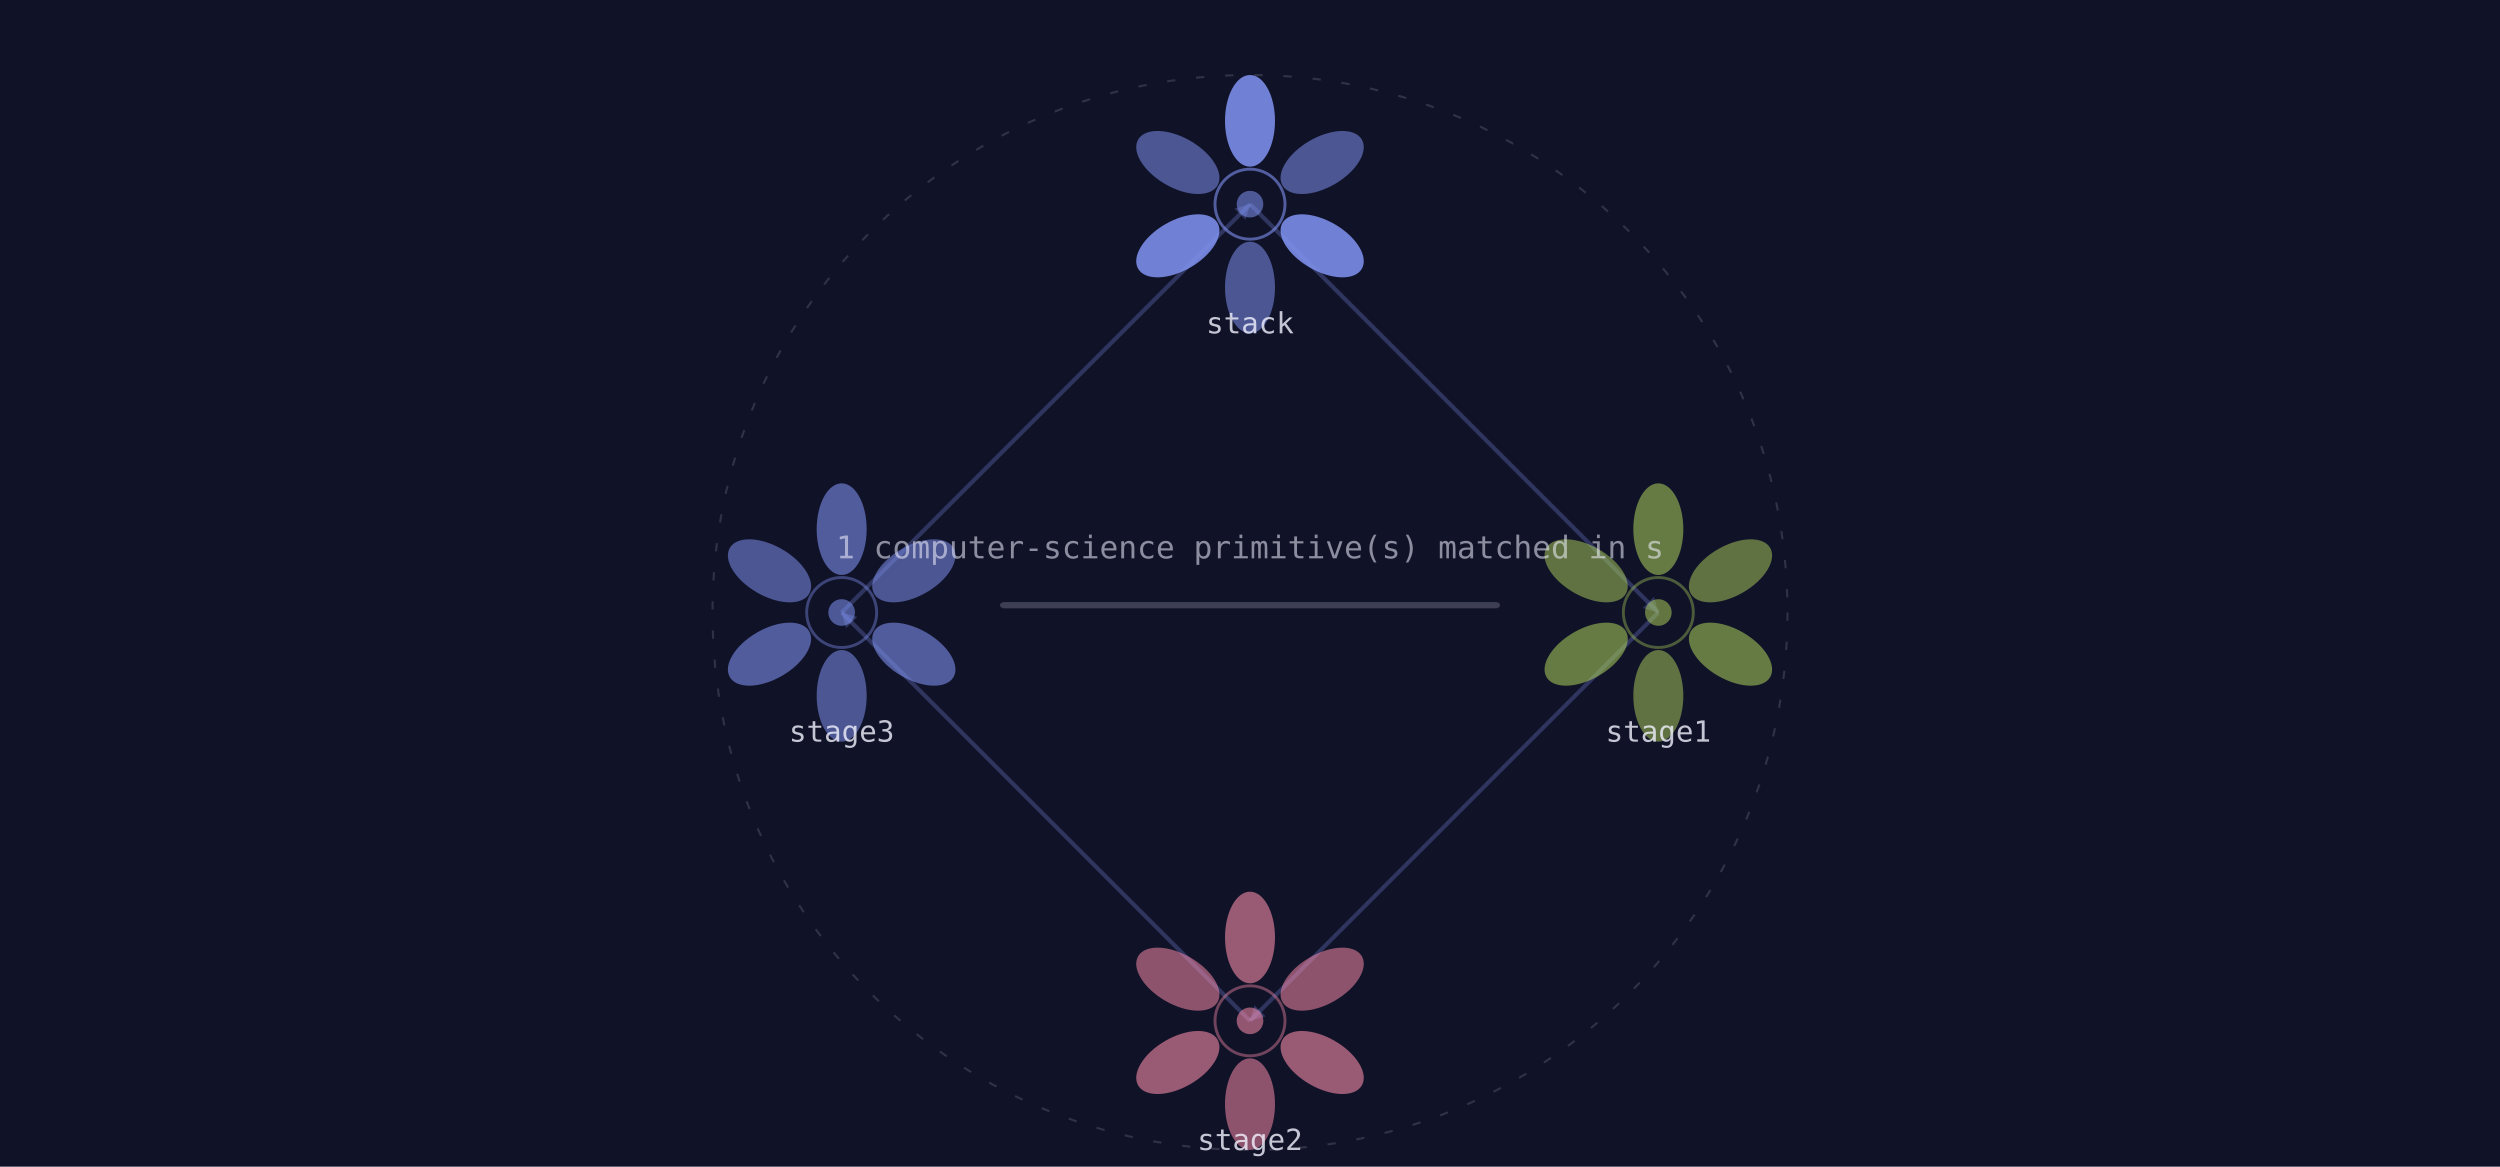
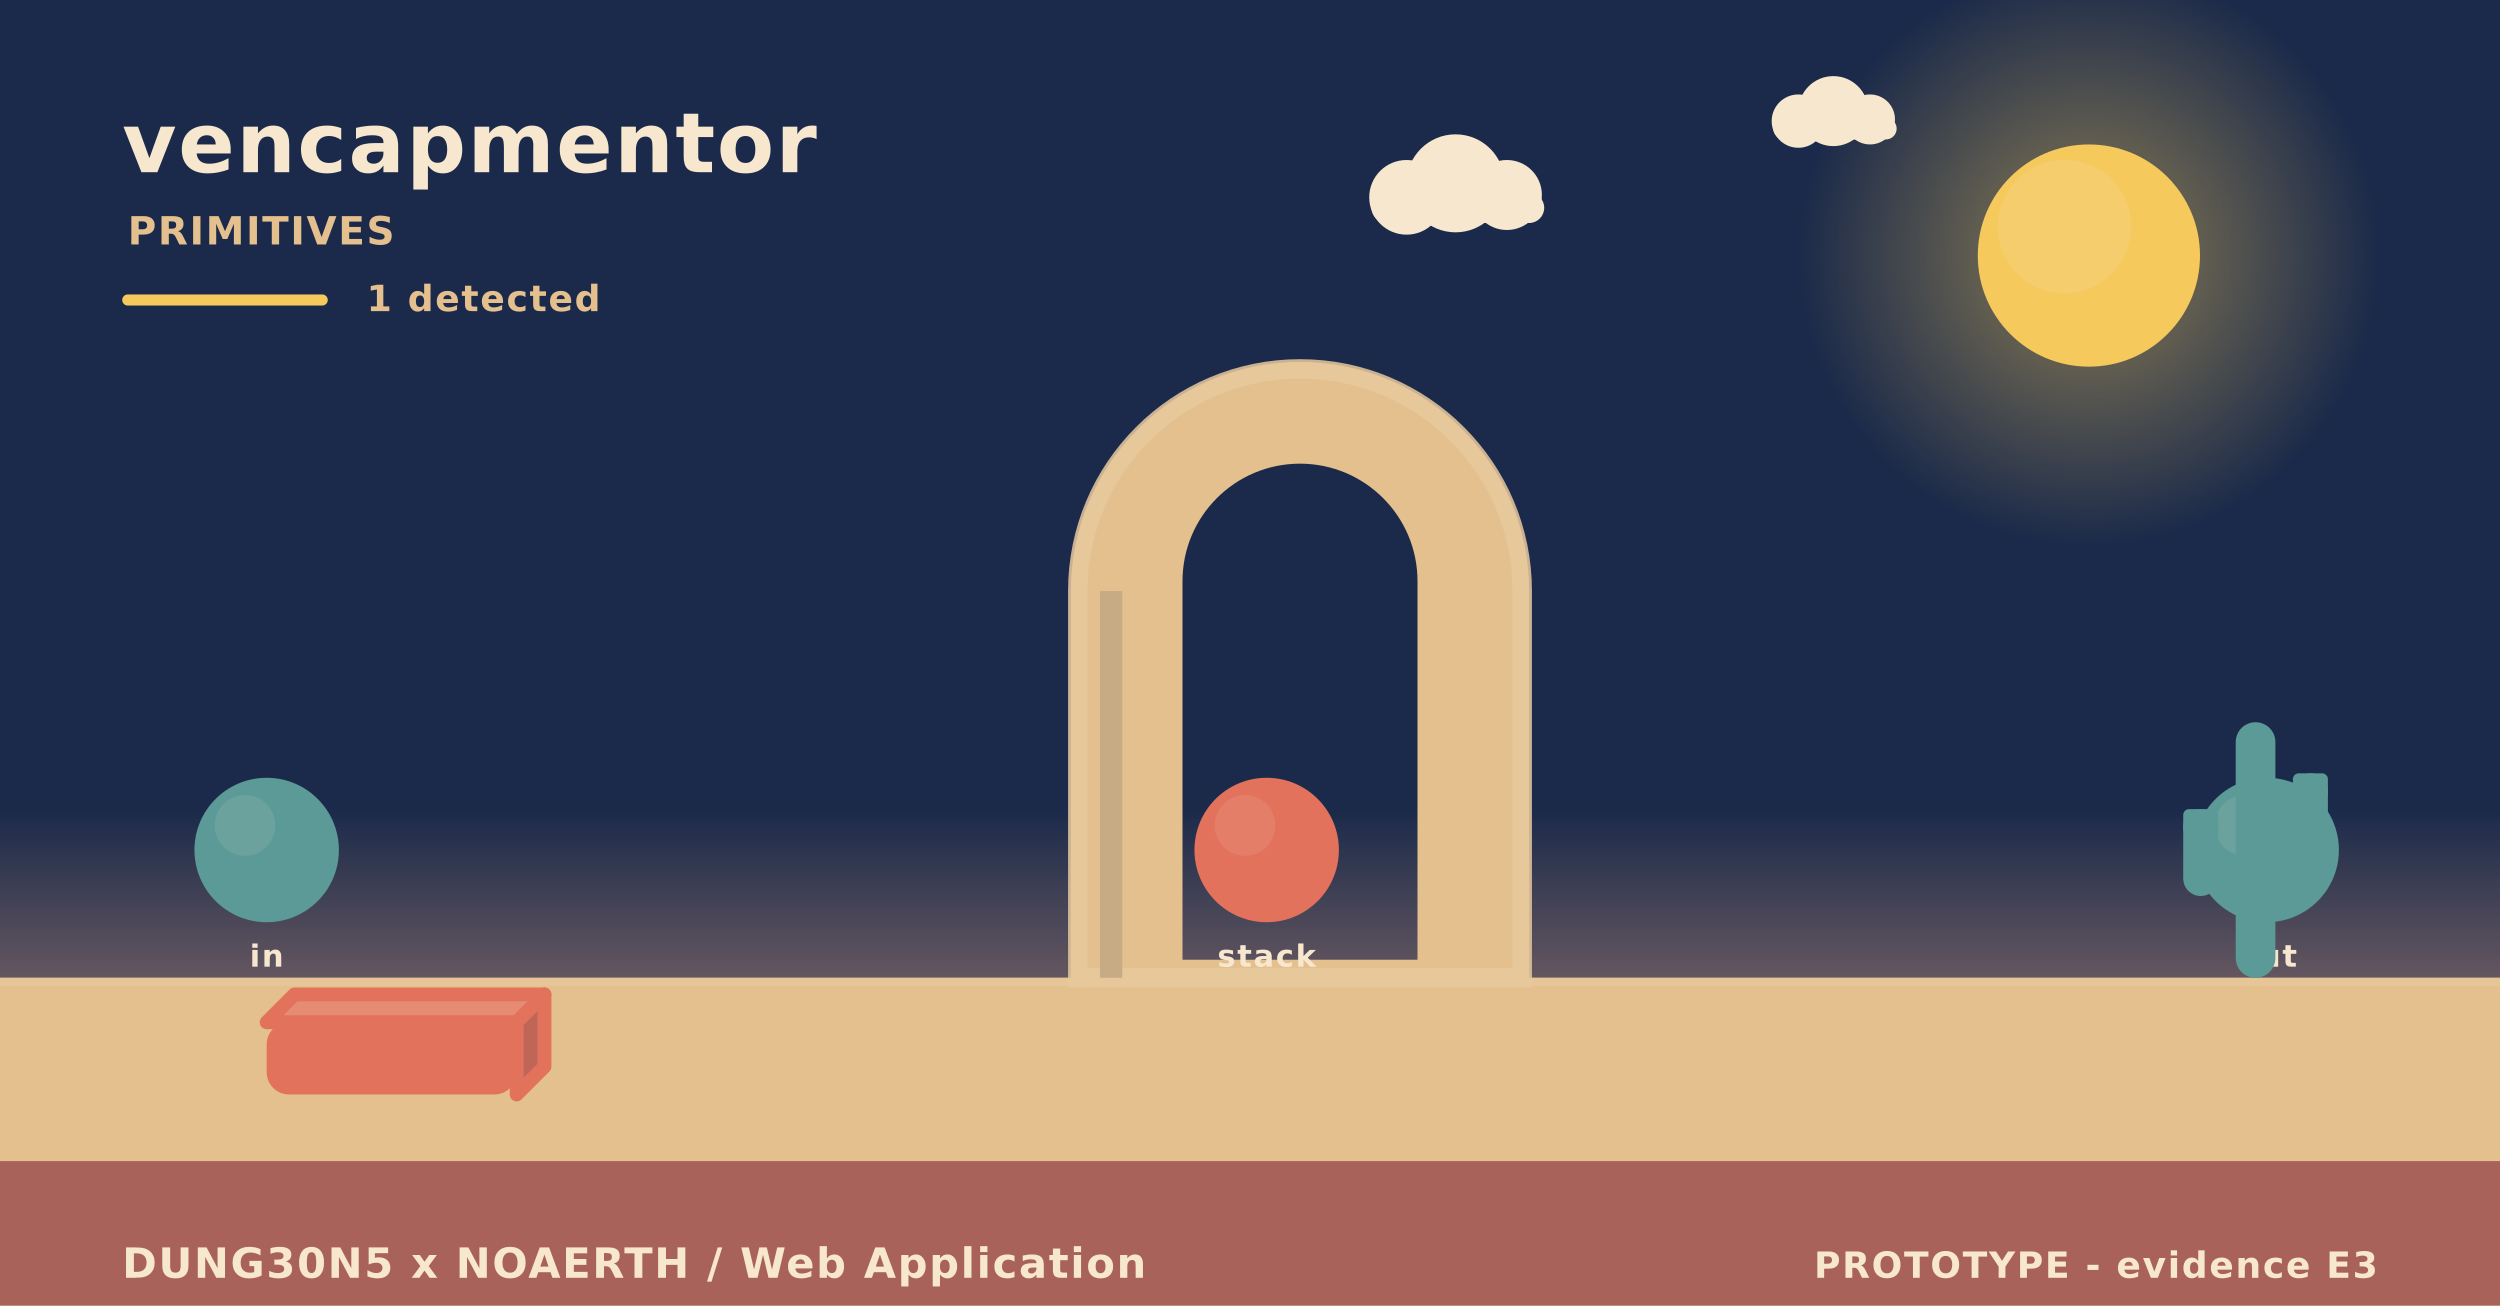
- <svg xmlns="http://www.w3.org/2000/svg" viewBox="0 0 1200 560" width="1200" height="560" role="img" aria-label="vencapmentor state machine">
-   <rect width="1200" height="560" fill="#101228" />
-   <defs>
-     <linearGradient id="gs" x1="0" y1="0" x2="1" y2="1">
-       <stop offset="0%" stop-color="#8093f1" />
-       <stop offset="100%" stop-color="#a7c957" />
-     </linearGradient>
-   </defs>
-   <circle cx="600.00" cy="294.00" r="258.00" fill="none" stroke="rgba(242,242,255,0.140)" stroke-width="1.00" opacity="1.00" stroke-dasharray="4 10" />
-   <line x1="600.00" y1="98.00" x2="796.00" y2="294.00" stroke="rgba(128,147,241,0.500)" stroke-width="2.00" opacity="0.55" />
-   <polygon points="796.00,294.00 793.88,286.50 788.50,291.88" fill="rgba(128,147,241,0.500)" opacity="0.55" />
-   <line x1="796.00" y1="294.00" x2="600.00" y2="490.00" stroke="rgba(128,147,241,0.500)" stroke-width="2.00" opacity="0.55" />
-   <polygon points="600.00,490.00 607.50,487.88 602.12,482.50" fill="rgba(128,147,241,0.500)" opacity="0.55" />
-   <line x1="600.00" y1="490.00" x2="404.00" y2="294.00" stroke="rgba(128,147,241,0.500)" stroke-width="2.00" opacity="0.55" />
-   <polygon points="404.00,294.00 406.12,301.50 411.50,296.12" fill="rgba(128,147,241,0.500)" opacity="0.55" />
-   <line x1="404.00" y1="294.00" x2="600.00" y2="98.00" stroke="rgba(128,147,241,0.500)" stroke-width="2.00" opacity="0.55" />
-   <polygon points="600.00,98.00 592.50,100.12 597.88,105.50" fill="rgba(128,147,241,0.500)" opacity="0.55" />
-   <ellipse cx="600.00" cy="58.00" rx="12.00" ry="22.00" fill="rgba(128,147,241,0.900)" opacity="0.95" transform="rotate(0.0 600.00 58.00)" />
-   <ellipse cx="634.64" cy="78.00" rx="12.00" ry="22.00" fill="rgba(128,147,241,0.550)" opacity="0.95" transform="rotate(60.0 634.64 78.00)" />
-   <ellipse cx="634.64" cy="118.00" rx="12.00" ry="22.00" fill="rgba(128,147,241,0.900)" opacity="0.95" transform="rotate(120.0 634.64 118.00)" />
-   <ellipse cx="600.00" cy="138.00" rx="12.00" ry="22.00" fill="rgba(128,147,241,0.550)" opacity="0.95" transform="rotate(180.0 600.00 138.00)" />
-   <ellipse cx="565.36" cy="118.00" rx="12.00" ry="22.00" fill="rgba(128,147,241,0.900)" opacity="0.95" transform="rotate(240.0 565.36 118.00)" />
-   <ellipse cx="565.36" cy="78.00" rx="12.00" ry="22.00" fill="rgba(128,147,241,0.550)" opacity="0.95" transform="rotate(300.0 565.36 78.00)" />
-   <circle cx="600.00" cy="98.00" r="16.80" fill="none" stroke="rgba(128,147,241,0.900)" stroke-width="1.40" opacity="0.66" />
-   <circle cx="600.00" cy="98.00" r="6.40" fill="rgba(128,147,241,0.550)" opacity="1.00" />
-   <text x="600" y="160" font-family="ui-monospace,Menlo,monospace" font-size="14" fill="rgba(242,242,255,0.800)" text-anchor="middle">stack</text>
-   <ellipse cx="796.00" cy="254.00" rx="12.00" ry="22.00" fill="rgba(167,201,87,0.600)" opacity="0.95" transform="rotate(0.0 796.00 254.00)" />
-   <ellipse cx="830.64" cy="274.00" rx="12.00" ry="22.00" fill="rgba(167,201,87,0.550)" opacity="0.95" transform="rotate(60.0 830.64 274.00)" />
-   <ellipse cx="830.64" cy="314.00" rx="12.00" ry="22.00" fill="rgba(167,201,87,0.600)" opacity="0.95" transform="rotate(120.0 830.64 314.00)" />
-   <ellipse cx="796.00" cy="334.00" rx="12.00" ry="22.00" fill="rgba(167,201,87,0.550)" opacity="0.95" transform="rotate(180.0 796.00 334.00)" />
-   <ellipse cx="761.36" cy="314.00" rx="12.00" ry="22.00" fill="rgba(167,201,87,0.600)" opacity="0.95" transform="rotate(240.0 761.36 314.00)" />
-   <ellipse cx="761.36" cy="274.00" rx="12.00" ry="22.00" fill="rgba(167,201,87,0.550)" opacity="0.95" transform="rotate(300.0 761.36 274.00)" />
-   <circle cx="796.00" cy="294.00" r="16.80" fill="none" stroke="rgba(167,201,87,0.600)" stroke-width="1.40" opacity="0.66" />
-   <circle cx="796.00" cy="294.00" r="6.40" fill="rgba(167,201,87,0.550)" opacity="1.00" />
-   <text x="796" y="356" font-family="ui-monospace,Menlo,monospace" font-size="14" fill="rgba(242,242,255,0.800)" text-anchor="middle">stage1</text>
-   <ellipse cx="600.00" cy="450.00" rx="12.00" ry="22.00" fill="rgba(255,143,171,0.600)" opacity="0.95" transform="rotate(0.0 600.00 450.00)" />
-   <ellipse cx="634.64" cy="470.00" rx="12.00" ry="22.00" fill="rgba(255,143,171,0.550)" opacity="0.95" transform="rotate(60.0 634.64 470.00)" />
-   <ellipse cx="634.64" cy="510.00" rx="12.00" ry="22.00" fill="rgba(255,143,171,0.600)" opacity="0.95" transform="rotate(120.0 634.64 510.00)" />
-   <ellipse cx="600.00" cy="530.00" rx="12.00" ry="22.00" fill="rgba(255,143,171,0.550)" opacity="0.95" transform="rotate(180.0 600.00 530.00)" />
-   <ellipse cx="565.36" cy="510.00" rx="12.00" ry="22.00" fill="rgba(255,143,171,0.600)" opacity="0.95" transform="rotate(240.0 565.36 510.00)" />
-   <ellipse cx="565.36" cy="470.00" rx="12.00" ry="22.00" fill="rgba(255,143,171,0.550)" opacity="0.95" transform="rotate(300.0 565.36 470.00)" />
-   <circle cx="600.00" cy="490.00" r="16.80" fill="none" stroke="rgba(255,143,171,0.600)" stroke-width="1.40" opacity="0.66" />
-   <circle cx="600.00" cy="490.00" r="6.40" fill="rgba(255,143,171,0.550)" opacity="1.00" />
-   <text x="600" y="552" font-family="ui-monospace,Menlo,monospace" font-size="14" fill="rgba(242,242,255,0.800)" text-anchor="middle">stage2</text>
-   <ellipse cx="404.00" cy="254.00" rx="12.00" ry="22.00" fill="rgba(128,147,241,0.600)" opacity="0.95" transform="rotate(0.0 404.00 254.00)" />
-   <ellipse cx="438.64" cy="274.00" rx="12.00" ry="22.00" fill="rgba(128,147,241,0.550)" opacity="0.95" transform="rotate(60.0 438.64 274.00)" />
-   <ellipse cx="438.64" cy="314.00" rx="12.00" ry="22.00" fill="rgba(128,147,241,0.600)" opacity="0.95" transform="rotate(120.0 438.64 314.00)" />
-   <ellipse cx="404.00" cy="334.00" rx="12.00" ry="22.00" fill="rgba(128,147,241,0.550)" opacity="0.95" transform="rotate(180.0 404.00 334.00)" />
-   <ellipse cx="369.36" cy="314.00" rx="12.00" ry="22.00" fill="rgba(128,147,241,0.600)" opacity="0.95" transform="rotate(240.0 369.36 314.00)" />
-   <ellipse cx="369.36" cy="274.00" rx="12.00" ry="22.00" fill="rgba(128,147,241,0.550)" opacity="0.95" transform="rotate(300.0 369.36 274.00)" />
-   <circle cx="404.00" cy="294.00" r="16.80" fill="none" stroke="rgba(128,147,241,0.600)" stroke-width="1.40" opacity="0.66" />
-   <circle cx="404.00" cy="294.00" r="6.40" fill="rgba(128,147,241,0.550)" opacity="1.00" />
-   <text x="404" y="356" font-family="ui-monospace,Menlo,monospace" font-size="14" fill="rgba(242,242,255,0.800)" text-anchor="middle">stage3</text>
-   <rect x="480.00" y="289.00" width="240.00" height="3.00" rx="2.00" fill="rgba(242,242,255,0.200)" opacity="1.00" />
-   <text x="600" y="268" font-family="ui-monospace,Menlo,monospace" font-size="15" fill="rgba(242,242,255,0.550)" text-anchor="middle">1 computer-science primitive(s) matched in s</text>
+ <svg xmlns="http://www.w3.org/2000/svg" width="900" height="470" viewBox="0 0 900 470" role="img" aria-label="vencapmentor - how it behaves">
+   <linearGradient id="skys" x1="0" y1="0" x2="0" y2="1">
+     <stop offset="0" stop-color="#1b2a4a" />
+     <stop offset="0.62" stop-color="#1b2a4a" />
+     <stop offset="1" stop-color="#f3ad8a" />
+   </linearGradient>
+   <rect width="900" height="470" fill="url(#skys)" />
+   <radialGradient id="suns">
+     <stop offset="0.35" stop-color="#f5c95c" stop-opacity="0.34" />
+     <stop offset="1" stop-color="#f5c95c" stop-opacity="0" />
+   </radialGradient>
+   <circle cx="752" cy="92" r="104" fill="url(#suns)" />
+   <circle cx="752" cy="92" r="40" fill="#f5c95c" />
+   <circle cx="743.2" cy="81.6" r="24" fill="#f5d27e" opacity="0.5" />
+   <g>
+     <circle cx="524" cy="66" r="17.64" fill="#f6e7ce" />
+     <circle cx="506.36" cy="71.04" r="13.44" fill="#f6e7ce" />
+     <circle cx="542.48" cy="70.2" r="12.6" fill="#f6e7ce" />
+     <rect x="493.76" y="69.36" width="62.16" height="10.92" rx="5.46" fill="#f6e7ce" />
+   </g>
+   <g>
+     <circle cx="660" cy="40" r="12.6" fill="#f6e7ce" />
+     <circle cx="647.4" cy="43.6" r="9.6" fill="#f6e7ce" />
+     <circle cx="673.2" cy="43" r="9" fill="#f6e7ce" />
+     <rect x="638.4" y="42.4" width="44.4" height="7.8" rx="3.9" fill="#f6e7ce" />
+   </g>
+   <rect x="0" y="352" width="900" height="118" fill="#e3c08d" />
+   <rect x="0" y="352" width="900" height="3" fill="#e6c596" />
+   <text x="44" y="62" font-family="Verdana,DejaVu Sans,sans-serif" font-size="30" font-weight="700" letter-spacing="0.6" fill="#f6e7ce" text-anchor="start">vencapmentor</text>
+   <text x="46" y="88" font-family="Verdana,DejaVu Sans,sans-serif" font-size="14" font-weight="700" letter-spacing="0.6" fill="#e3c08d" text-anchor="start">PRIMITIVES</text>
+   <rect x="44" y="106" width="74" height="4" rx="2" fill="#f5c95c" />
+   <text x="132" y="112" font-family="Verdana,DejaVu Sans,sans-serif" font-size="13" font-weight="700" letter-spacing="0.6" fill="#e3c08d" text-anchor="start">1 detected</text>
+   <path d="M388,352 L388,212.8 A80,80 0 0 1 548,212.8 L548,352 Z M423.2,348 L423.2,209.22 A44.8,44.8 0 0 1 512.8,209.22 L512.8,348 Z" fill="#e3c08d" fill-rule="evenodd" stroke="#e3c08d" stroke-width="5" stroke-linejoin="round" />
+   <path d="M388,352 L388,212.8 A80,80 0 0 1 548,212.8 L548,352 Z" fill="none" stroke="#e8c99d" stroke-width="7" stroke-linecap="round" opacity="0.85" />
+   <rect x="396" y="212.8" width="8" height="139.2" fill="#c7ab84" />
+   <circle cx="96" cy="306" r="26" fill="#5b9a97" />
+   <circle cx="88.2" cy="297.16" r="10.92" fill="#7aa9a2" opacity="0.55" />
+   <text x="96" y="348" font-family="Verdana,DejaVu Sans,sans-serif" font-size="11" font-weight="700" letter-spacing="0.6" fill="#f6e7ce" text-anchor="middle">in</text>
+   <circle cx="456" cy="306" r="26" fill="#e2725b" />
+   <circle cx="448.2" cy="297.16" r="10.92" fill="#e68972" opacity="0.55" />
+   <text x="456" y="348" font-family="Verdana,DejaVu Sans,sans-serif" font-size="11" font-weight="700" letter-spacing="0.6" fill="#f6e7ce" text-anchor="middle">stack</text>
+   <circle cx="816" cy="306" r="26" fill="#5b9a97" />
+   <circle cx="808.2" cy="297.16" r="10.92" fill="#7aa9a2" opacity="0.55" />
+   <text x="816" y="348" font-family="Verdana,DejaVu Sans,sans-serif" font-size="11" font-weight="700" letter-spacing="0.6" fill="#f6e7ce" text-anchor="middle">out</text>
+   <path d="M96,368 L186,368 L196,358 L106,358 Z" fill="#e68c74" stroke="#e2725b" stroke-width="5" stroke-linejoin="round" />
+   <path d="M186,368 L196,358 L196,384 L186,394 Z" fill="#c06658" stroke="#e2725b" stroke-width="5" stroke-linejoin="round" />
+   <rect x="96" y="368" width="90" height="26" rx="8" fill="#e2725b" />
+   <rect x="804.86" y="260" width="14.28" height="92" rx="7.14" fill="#5b9a97" />
+   <rect x="785.96" y="291.28" width="12.6" height="31.28" rx="6.3" fill="#5b9a97" />
+   <rect x="785.96" y="291.28" width="12.6" height="9.2" rx="2.1" fill="#5b9a97" />
+   <rect x="825.44" y="278.4" width="12.6" height="31.28" rx="6.3" fill="#5b9a97" />
+   <rect x="825.44" y="278.4" width="12.6" height="9.2" rx="2.1" fill="#5b9a97" />
+   <rect x="0" y="418" width="900" height="52" rx="0" fill="#a65c56" opacity="0.94" />
+   <text x="44" y="460" font-family="Verdana,DejaVu Sans,sans-serif" font-size="15" font-weight="700" letter-spacing="0.6" fill="#f6e7ce" text-anchor="start">DUNG30N5 x NOAERTH  /  Web Application</text>
+   <text x="856" y="460" font-family="Verdana,DejaVu Sans,sans-serif" font-size="13" font-weight="700" letter-spacing="0.6" fill="#f6e7ce" text-anchor="end">PROTOTYPE  -  evidence E3</text>
</svg>
